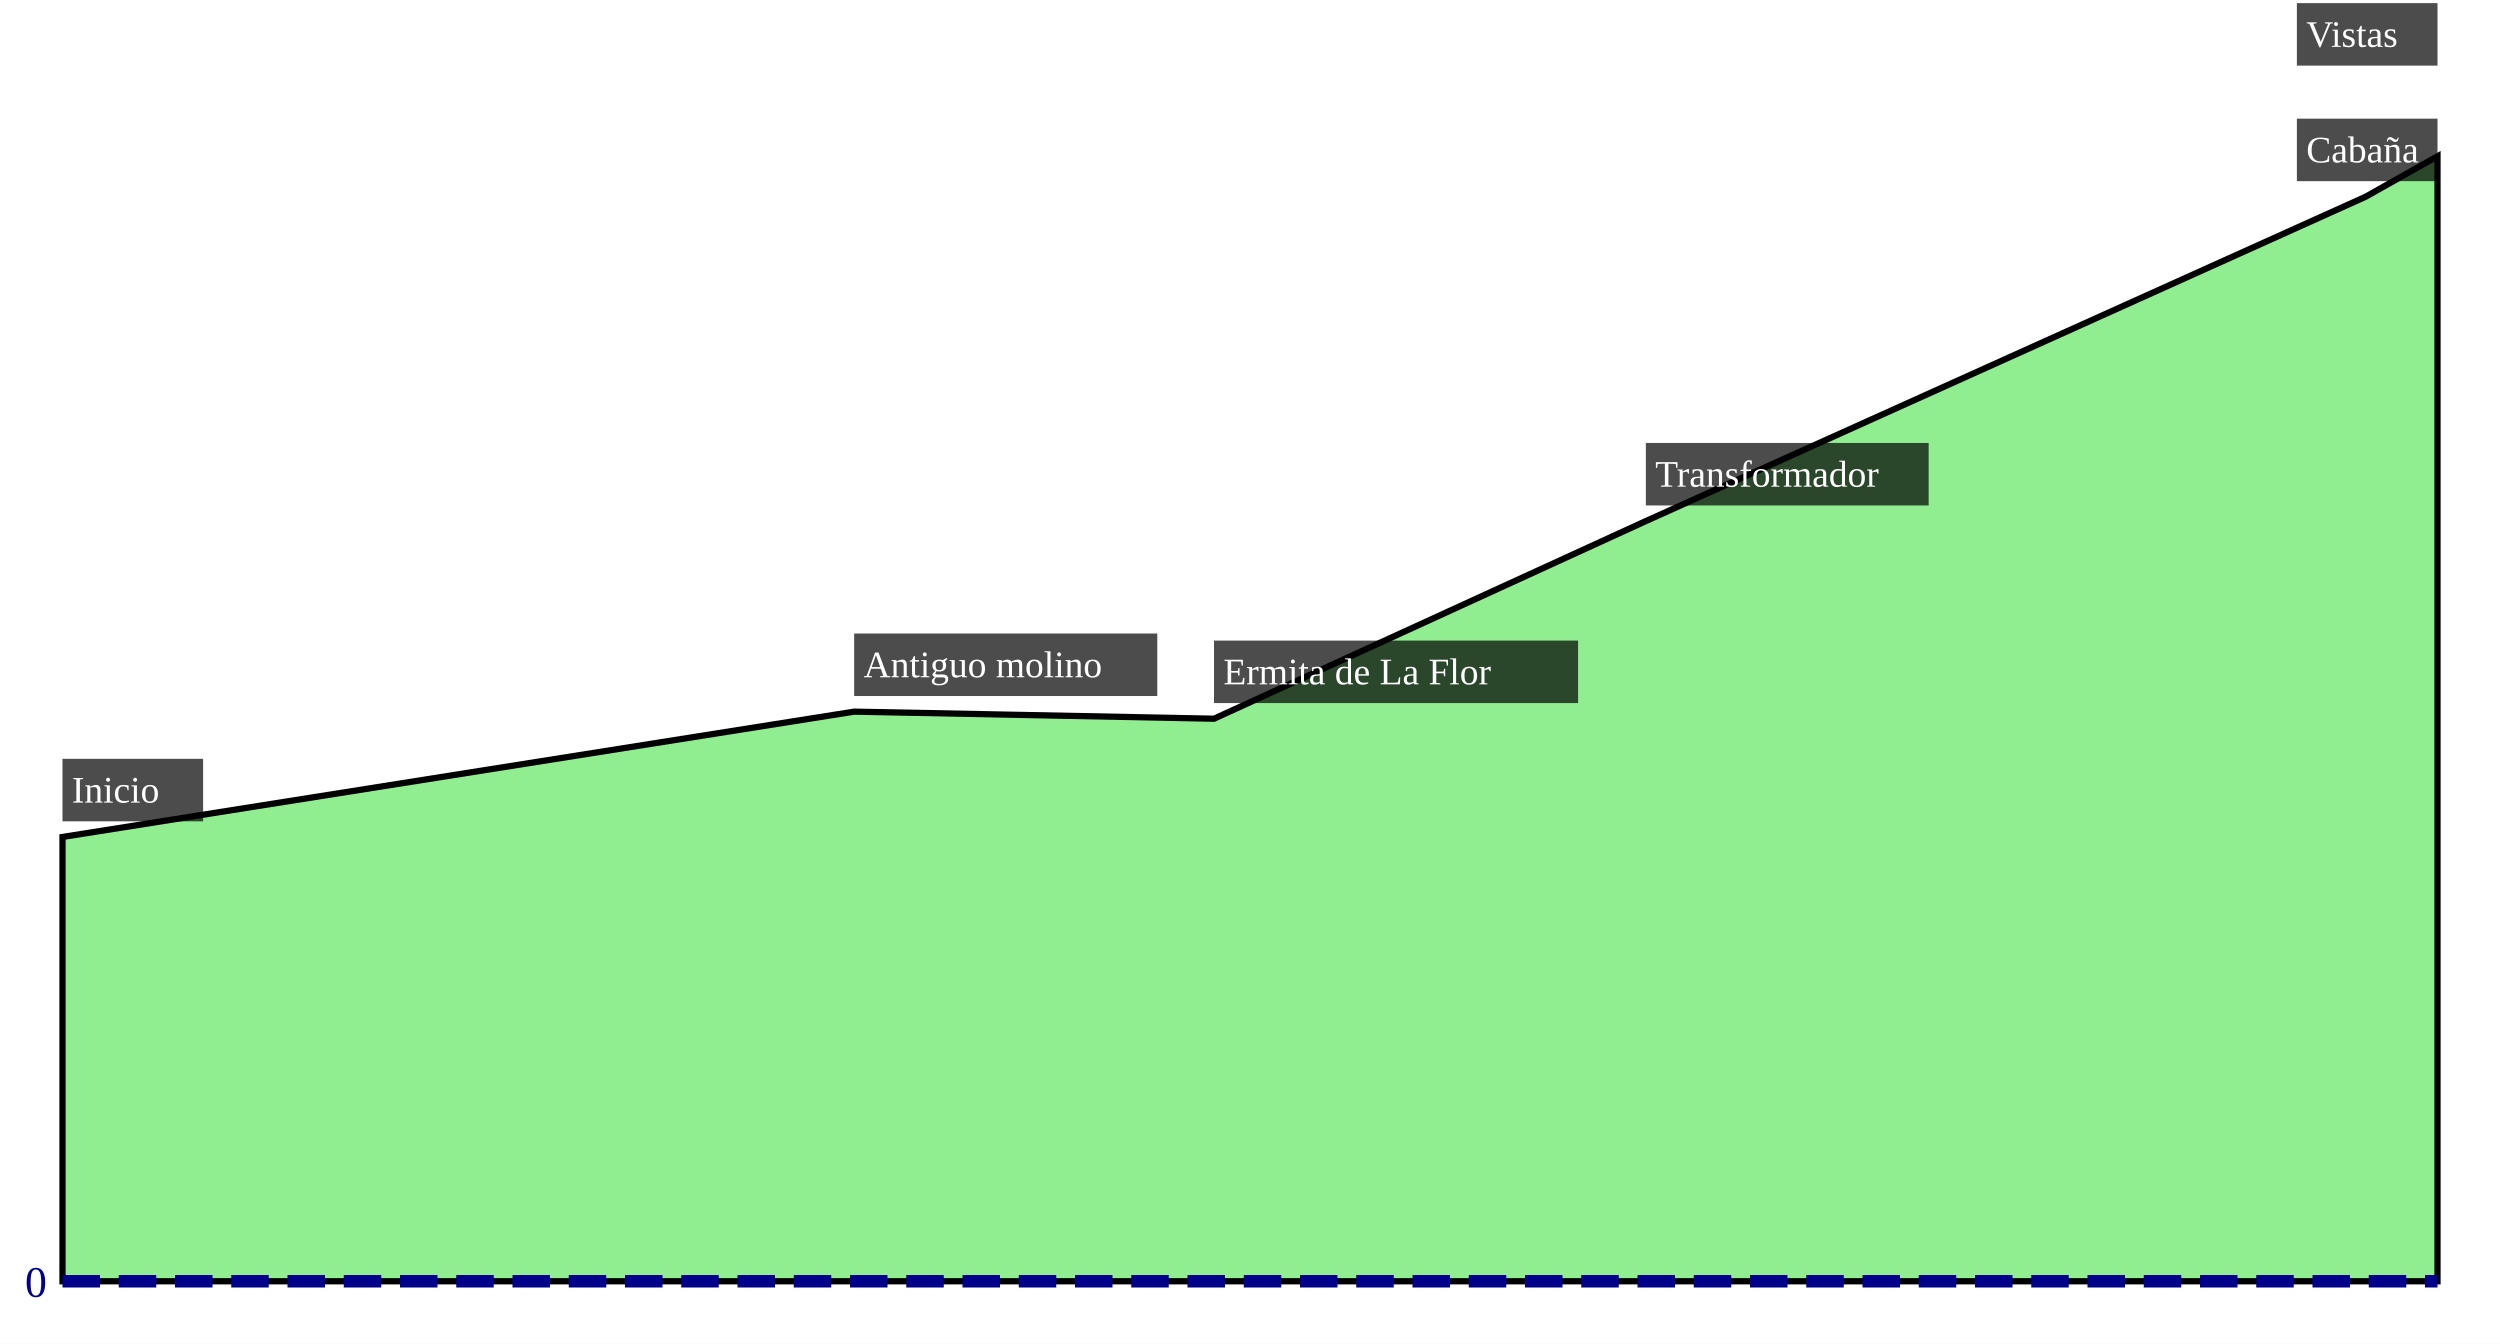
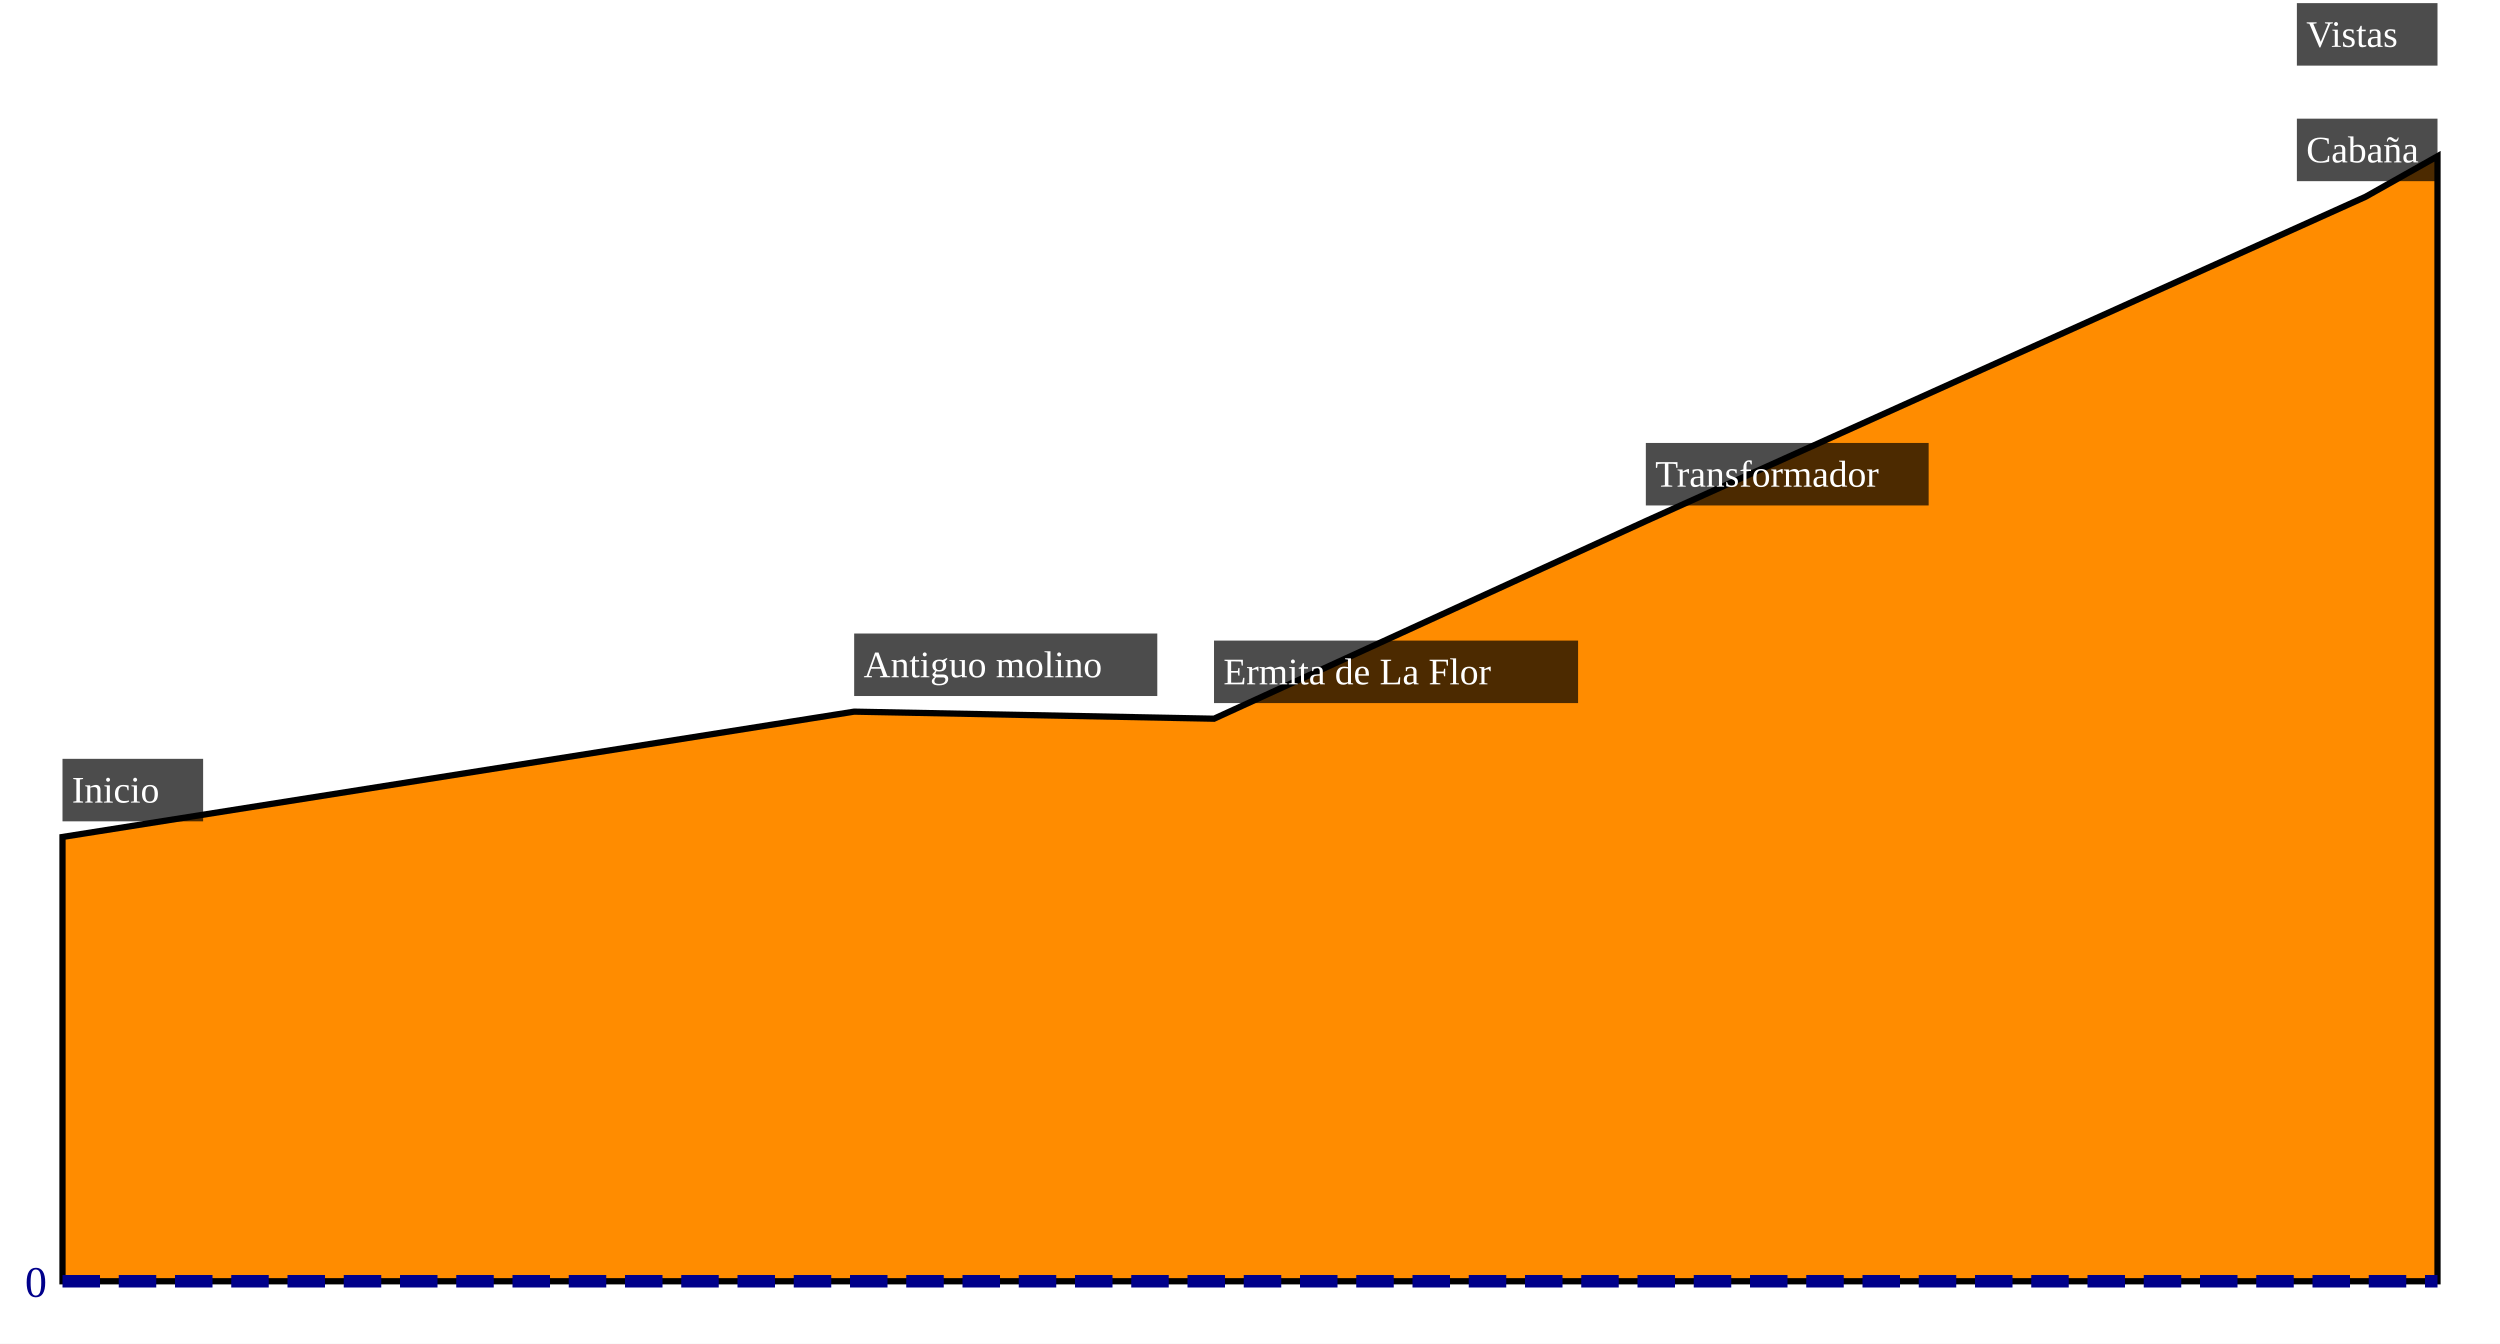
- <svg xmlns="http://www.w3.org/2000/svg" width="800" height="430">
+ <svg xmlns="http://www.w3.org/2000/svg" viewBox="0 0 800 430">
  <rect width="100%" height="100%" fill="white" />
-   <polygon points="20.0,267.826 273.333,227.725 388.485,229.987 526.667,166.746 756.97,62.972 780.0,50.0 780.0,410 20,410" fill="lightgreen" stroke="black" stroke-width="2" />
+   <polygon points="20.0,267.826 273.333,227.725 388.485,229.987 526.667,166.746 756.97,62.972 780.0,50.0 780.0,410 20,410" fill="#FF8C00" stroke="black" stroke-width="2" />
  <line x1="20" x2="780" y1="410.0" y2="410.0" stroke="#00008B" stroke-width="4" stroke-dasharray="12,6" />
  <text x="8" y="415.0" font-size="14" fill="#00008B">0</text>
  <rect x="20.0" y="242.826" width="45.0" height="20" fill="black" fill-opacity="0.7" />
  <text x="23.0" y="256.826" font-size="12" fill="white">Inicio</text>
  <rect x="273.333" y="202.725" width="97.0" height="20" fill="black" fill-opacity="0.7" />
  <text x="276.333" y="216.725" font-size="12" fill="white">Antiguo molino</text>
  <rect x="388.485" y="204.987" width="116.5" height="20" fill="black" fill-opacity="0.7" />
  <text x="391.485" y="218.987" font-size="12" fill="white">Ermita de La Flor</text>
  <rect x="526.667" y="141.746" width="90.5" height="20" fill="black" fill-opacity="0.7" />
  <text x="529.667" y="155.746" font-size="12" fill="white">Transformador</text>
  <rect x="735.0" y="37.972" width="45.0" height="20" fill="black" fill-opacity="0.7" />
  <text x="738.0" y="51.972" font-size="12" fill="white">Cabaña</text>
  <rect x="735.0" y="1.0" width="45.0" height="20" fill="black" fill-opacity="0.7" />
  <text x="738.0" y="15.0" font-size="12" fill="white">Vistas</text>
</svg>
